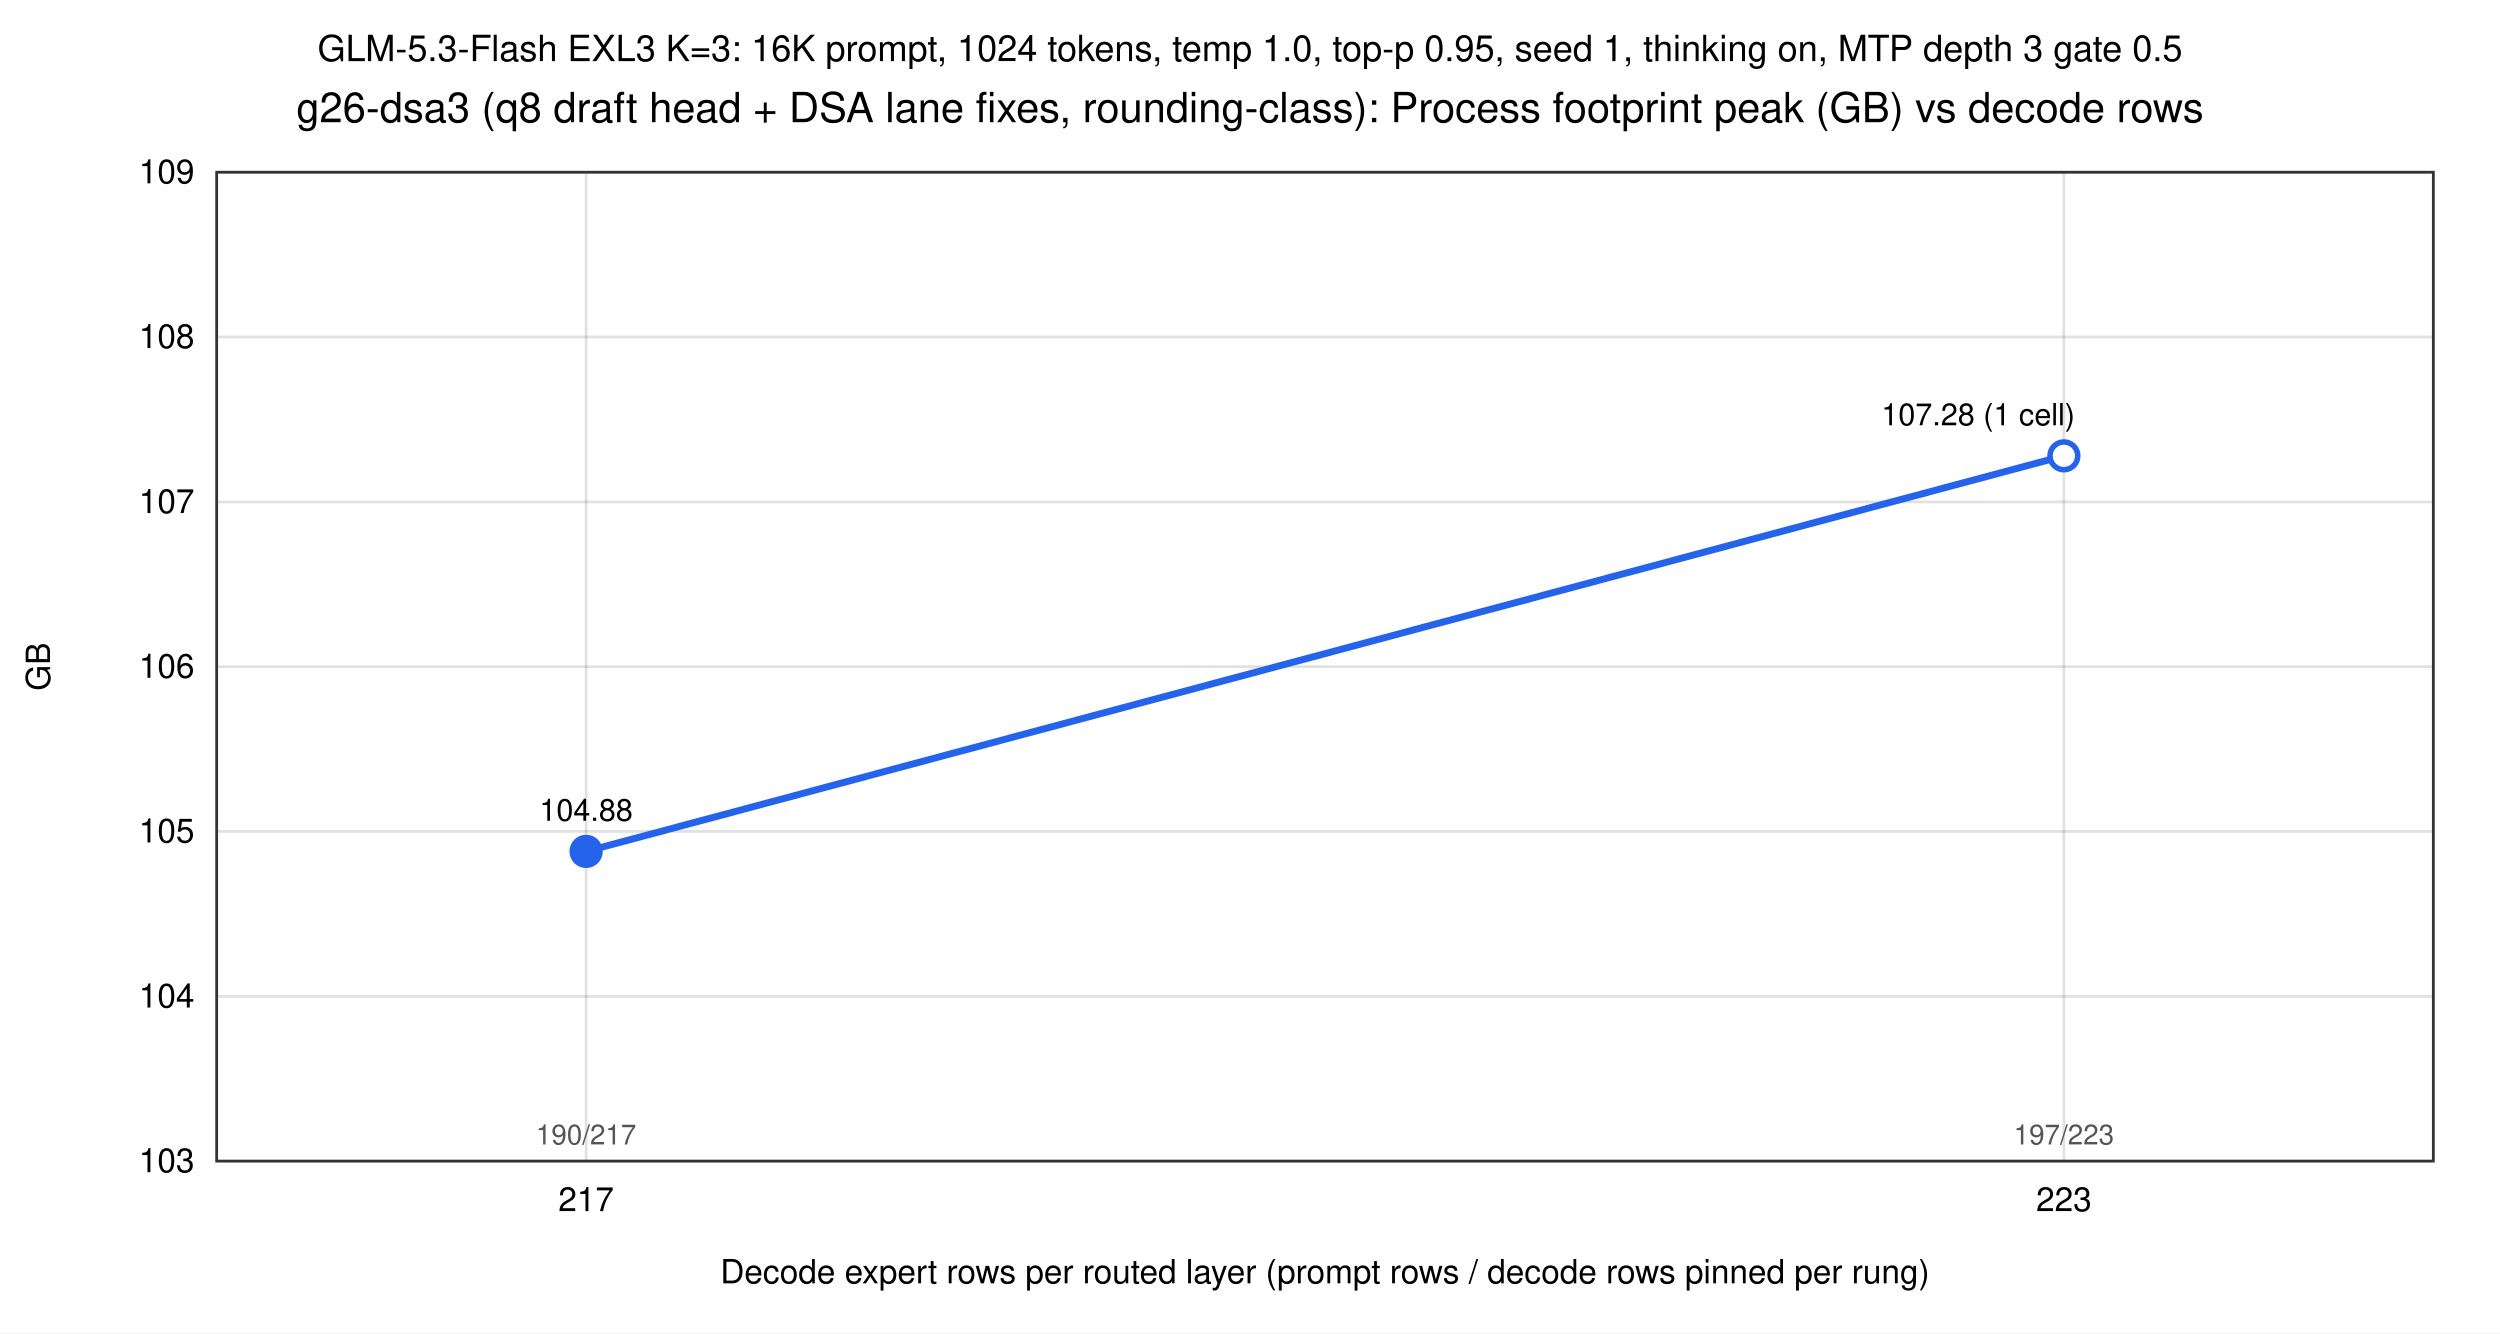
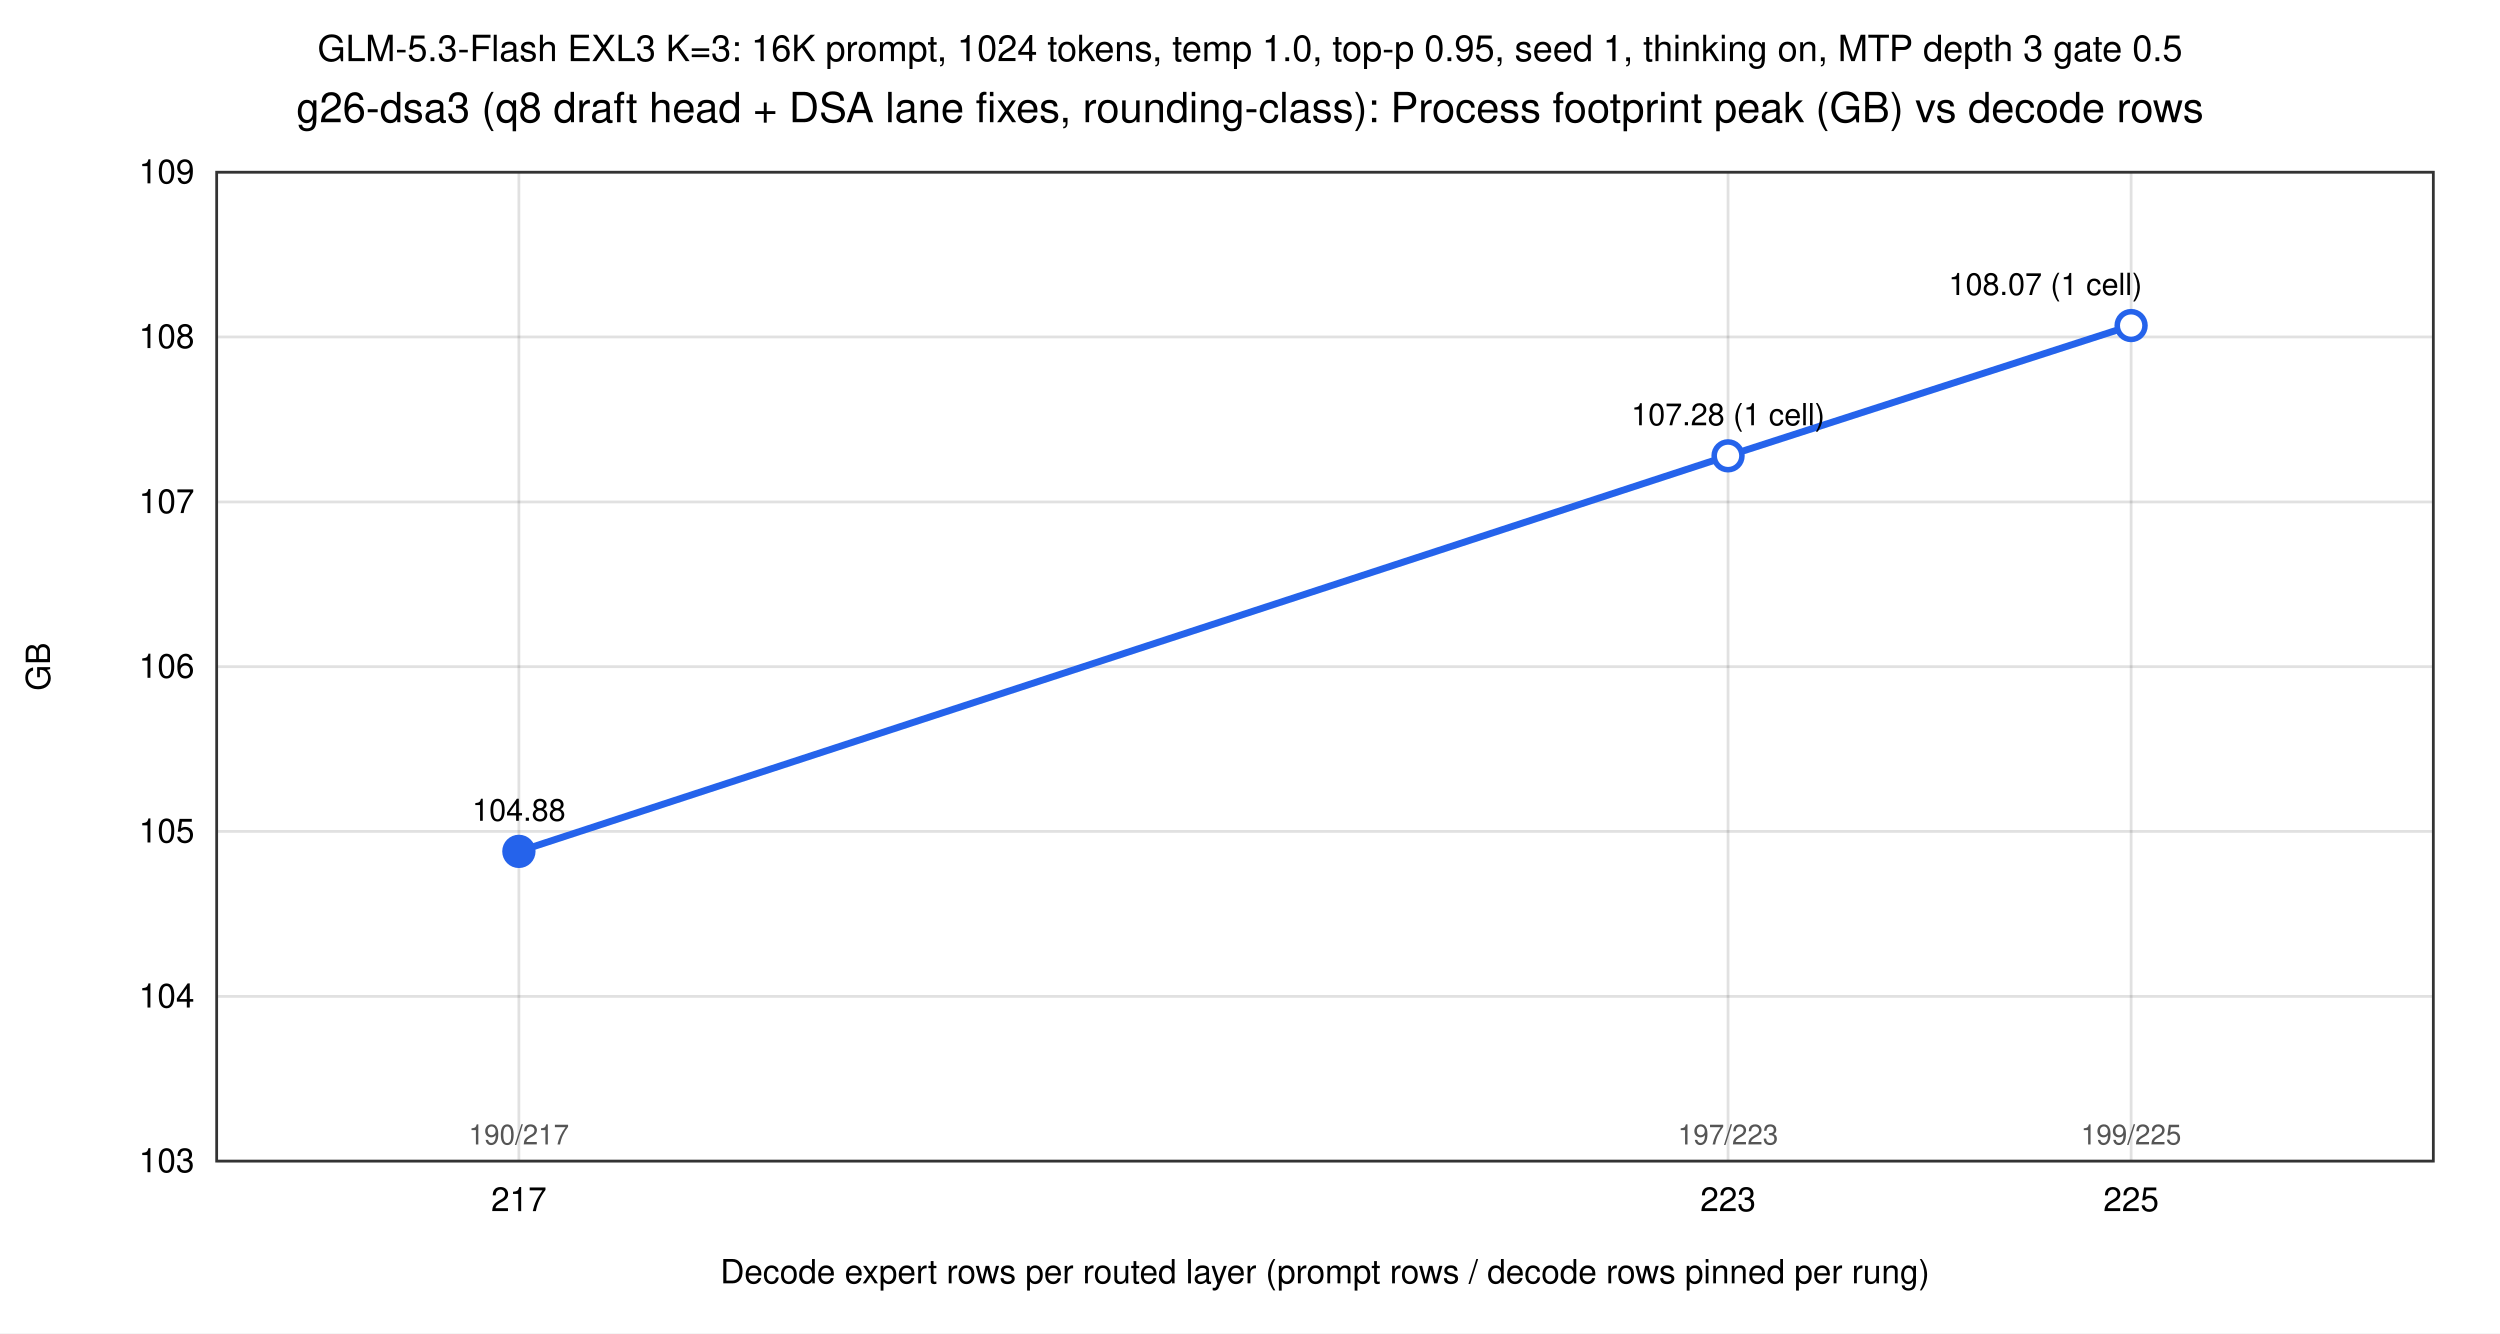
<svg xmlns="http://www.w3.org/2000/svg" width="900" height="480" viewBox="0 0 900 480" font-family="Helvetica, Arial, sans-serif">
  <rect width="900" height="480" fill="#ffffff" />
  <text x="450.0" y="22" text-anchor="middle" font-size="13">GLM-5.3-Flash EXL3 K=3: 16K prompt, 1024 tokens, temp 1.0, top-p 0.95, seed 1, thinking on, MTP depth 3 gate 0.5</text>
  <text x="450.0" y="44" text-anchor="middle" font-size="15">g26-dsa3 (q8 draft head + DSA lane fixes, rounding-class): Process footprint peak (GB) vs decode rows</text>
  <line x1="78" x2="876" y1="418.0" y2="418.0" stroke="#000" stroke-opacity="0.12" />
  <text x="70" y="422.0" text-anchor="end" font-size="12">103</text>
  <line x1="78" x2="876" y1="358.7" y2="358.7" stroke="#000" stroke-opacity="0.12" />
  <text x="70" y="362.7" text-anchor="end" font-size="12">104</text>
  <line x1="78" x2="876" y1="299.3" y2="299.3" stroke="#000" stroke-opacity="0.12" />
  <text x="70" y="303.3" text-anchor="end" font-size="12">105</text>
  <line x1="78" x2="876" y1="240.0" y2="240.0" stroke="#000" stroke-opacity="0.12" />
  <text x="70" y="244.0" text-anchor="end" font-size="12">106</text>
  <line x1="78" x2="876" y1="180.7" y2="180.7" stroke="#000" stroke-opacity="0.12" />
  <text x="70" y="184.7" text-anchor="end" font-size="12">107</text>
  <line x1="78" x2="876" y1="121.3" y2="121.3" stroke="#000" stroke-opacity="0.12" />
  <text x="70" y="125.3" text-anchor="end" font-size="12">108</text>
  <line x1="78" x2="876" y1="62.0" y2="62.0" stroke="#000" stroke-opacity="0.12" />
  <text x="70" y="66.0" text-anchor="end" font-size="12">109</text>
-   <line x1="211.0" x2="211.0" y1="62" y2="418" stroke="#000" stroke-opacity="0.12" />
-   <text x="211.0" y="436" text-anchor="middle" font-size="12">217</text>
-   <line x1="743.0" x2="743.0" y1="62" y2="418" stroke="#000" stroke-opacity="0.12" />
-   <text x="743.0" y="436" text-anchor="middle" font-size="12">223</text>
+   <line x1="186.8" x2="186.8" y1="62" y2="418" stroke="#000" stroke-opacity="0.12" />
+   <text x="186.8" y="436" text-anchor="middle" font-size="12">217</text>
+   <line x1="622.1" x2="622.1" y1="62" y2="418" stroke="#000" stroke-opacity="0.12" />
+   <text x="622.1" y="436" text-anchor="middle" font-size="12">223</text>
+   <line x1="767.2" x2="767.2" y1="62" y2="418" stroke="#000" stroke-opacity="0.12" />
+   <text x="767.2" y="436" text-anchor="middle" font-size="12">225</text>
  <rect x="78" y="62" width="798" height="356" fill="none" stroke="#333" />
  <text x="477.0" y="462" text-anchor="middle" font-size="12">Decode expert rows per routed layer (prompt rows / decode rows pinned per rung)</text>
  <text x="18" y="240.0" text-anchor="middle" font-size="12" transform="rotate(-90 18 240.0)">GB</text>
-   <polyline points="211.0,306.5 743.0,164.1" fill="none" stroke="#2563eb" stroke-width="2.5" />
-   <circle cx="211.0" cy="306.5" r="5" fill="#2563eb" stroke="#2563eb" stroke-width="2" />
-   <text x="211.0" y="295.5" text-anchor="middle" font-size="11">104.88</text>
-   <text x="211.0" y="412" text-anchor="middle" font-size="10" fill="#555">190/217</text>
-   <circle cx="743.0" cy="164.1" r="5" fill="#ffffff" stroke="#2563eb" stroke-width="2" />
-   <text x="747.0" y="153.1" text-anchor="end" font-size="11">107.28 (1 cell)</text>
-   <text x="743.0" y="412" text-anchor="middle" font-size="10" fill="#555">197/223</text>
+   <polyline points="186.8,306.5 622.1,164.1 767.2,117.2" fill="none" stroke="#2563eb" stroke-width="2.5" />
+   <circle cx="186.8" cy="306.5" r="5" fill="#2563eb" stroke="#2563eb" stroke-width="2" />
+   <text x="186.8" y="295.5" text-anchor="middle" font-size="11">104.88</text>
+   <text x="186.8" y="412" text-anchor="middle" font-size="10" fill="#555">190/217</text>
+   <circle cx="622.1" cy="164.1" r="5" fill="#ffffff" stroke="#2563eb" stroke-width="2" />
+   <text x="622.1" y="153.1" text-anchor="middle" font-size="11">107.28 (1 cell)</text>
+   <text x="622.1" y="412" text-anchor="middle" font-size="10" fill="#555">197/223</text>
+   <circle cx="767.2" cy="117.2" r="5" fill="#ffffff" stroke="#2563eb" stroke-width="2" />
+   <text x="771.2" y="106.2" text-anchor="end" font-size="11">108.07 (1 cell)</text>
+   <text x="767.2" y="412" text-anchor="middle" font-size="10" fill="#555">199/225</text>
</svg>
